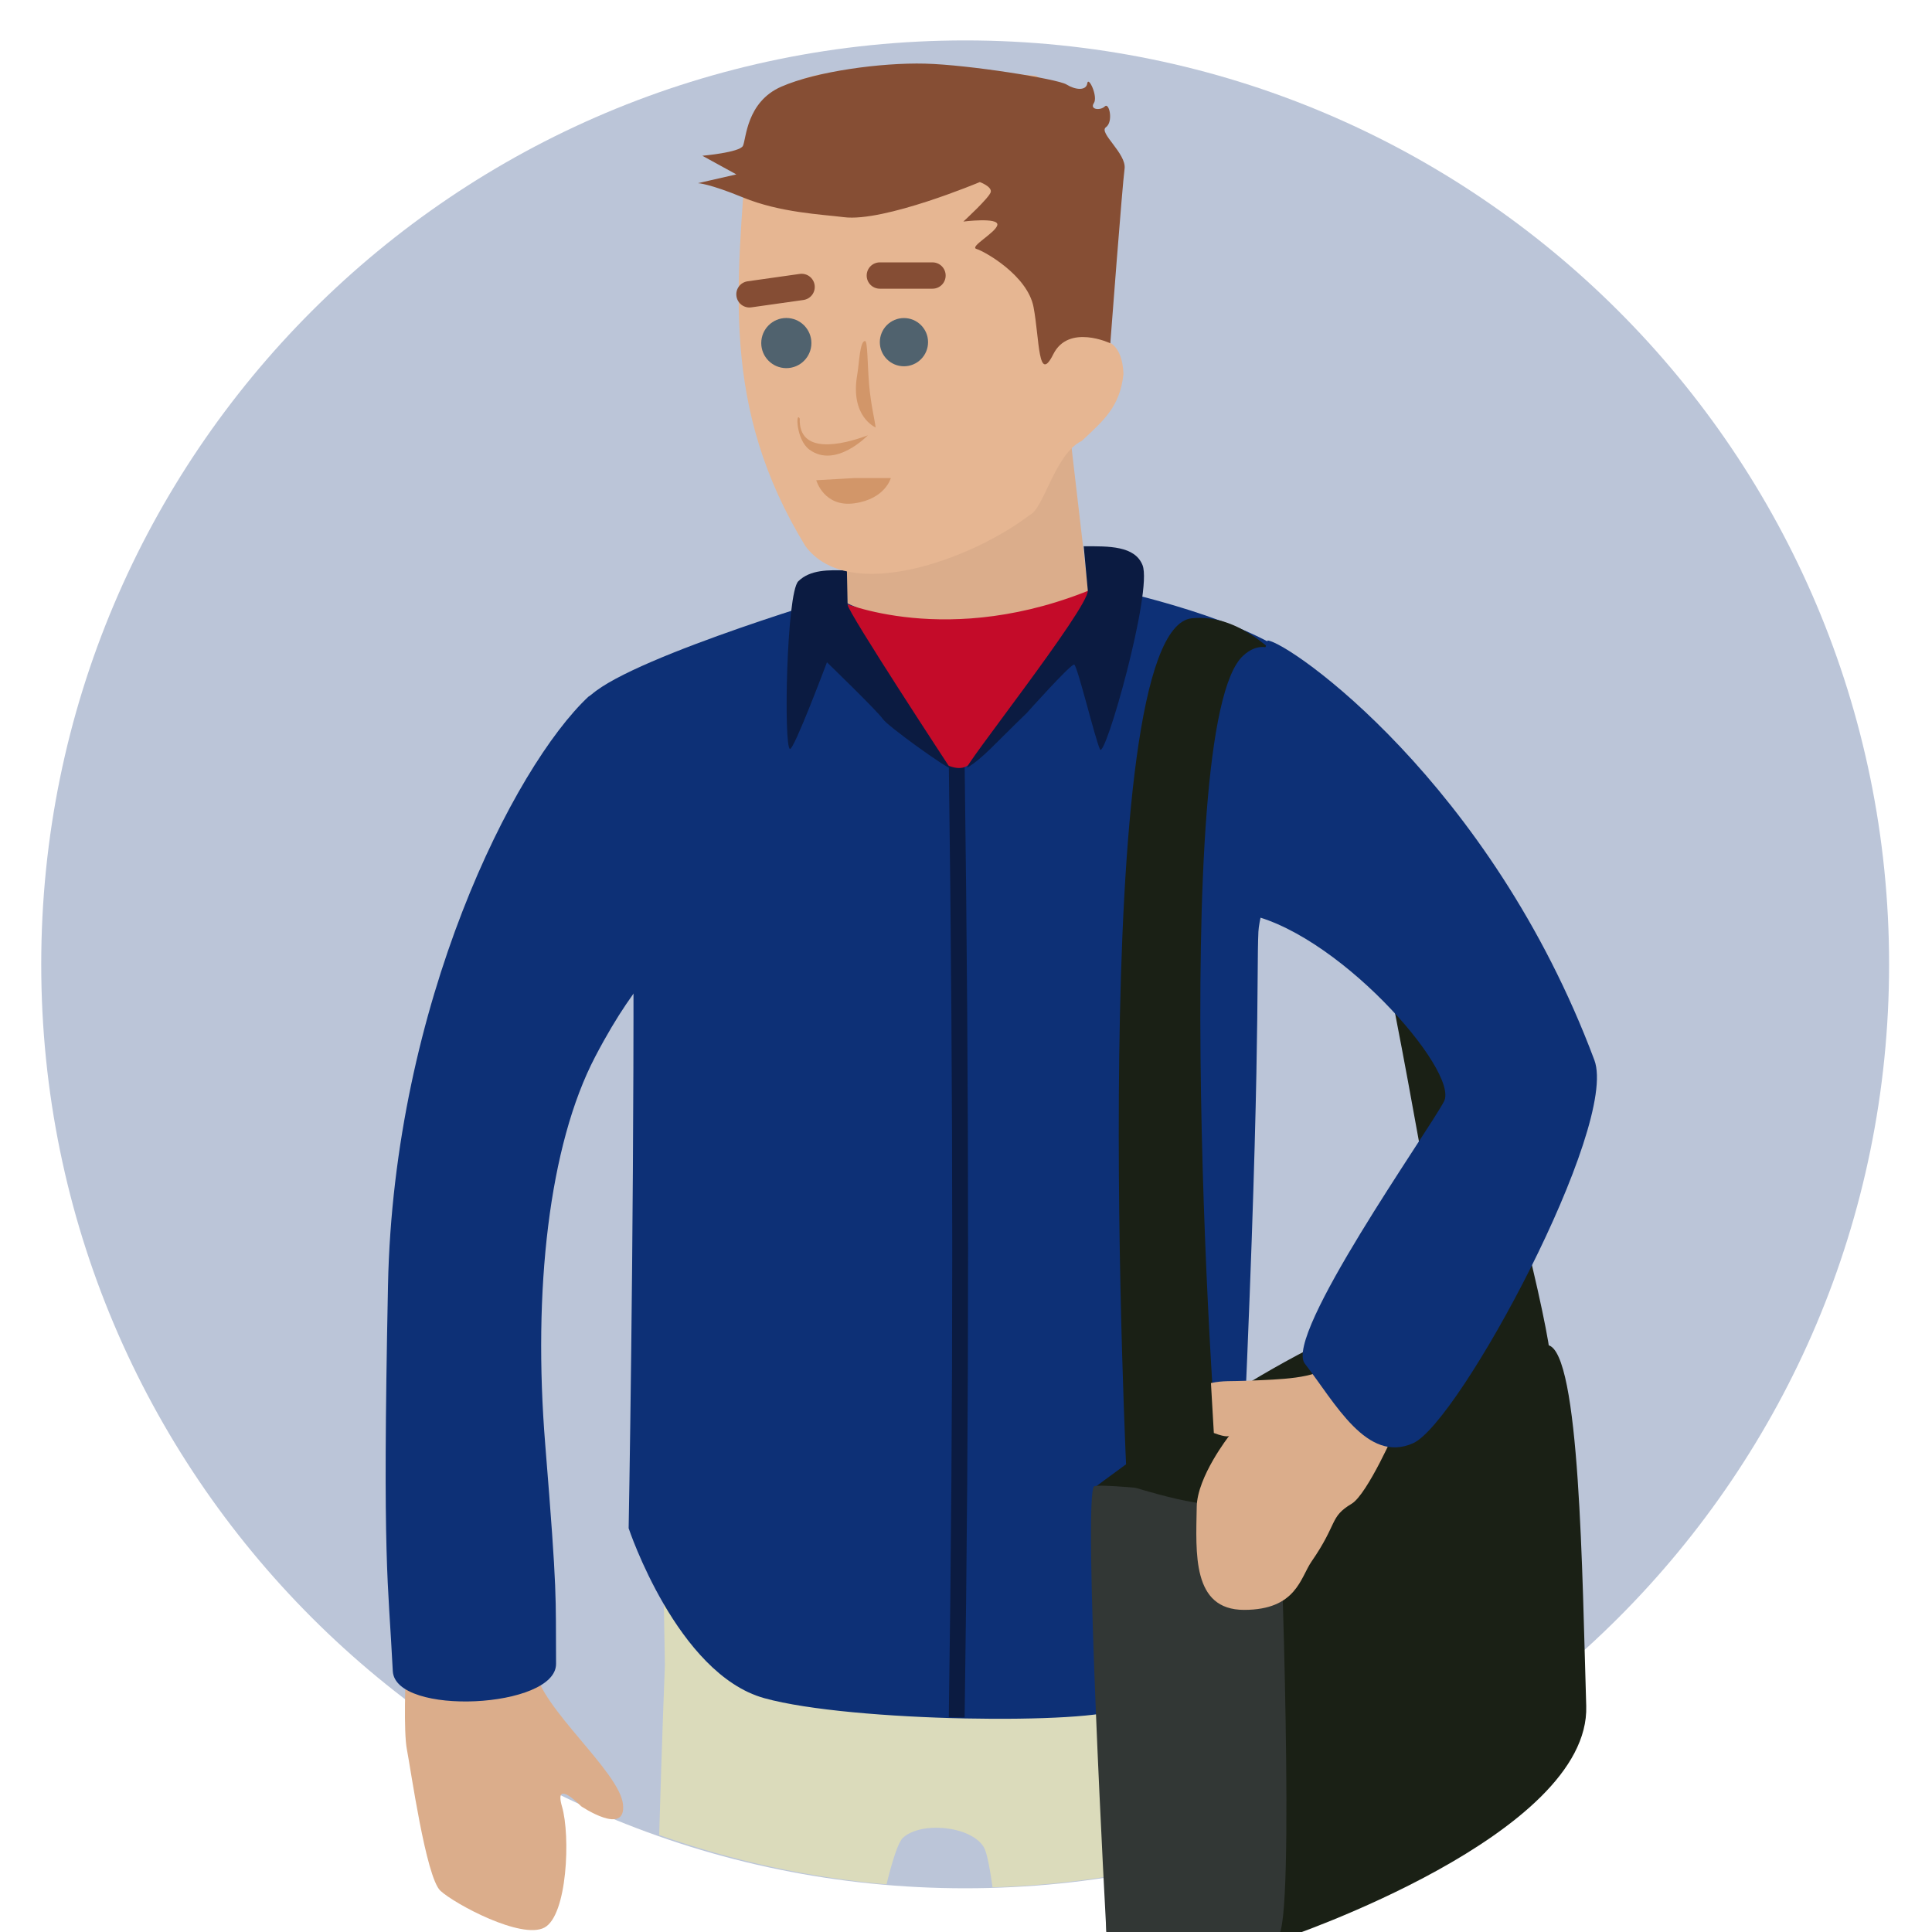
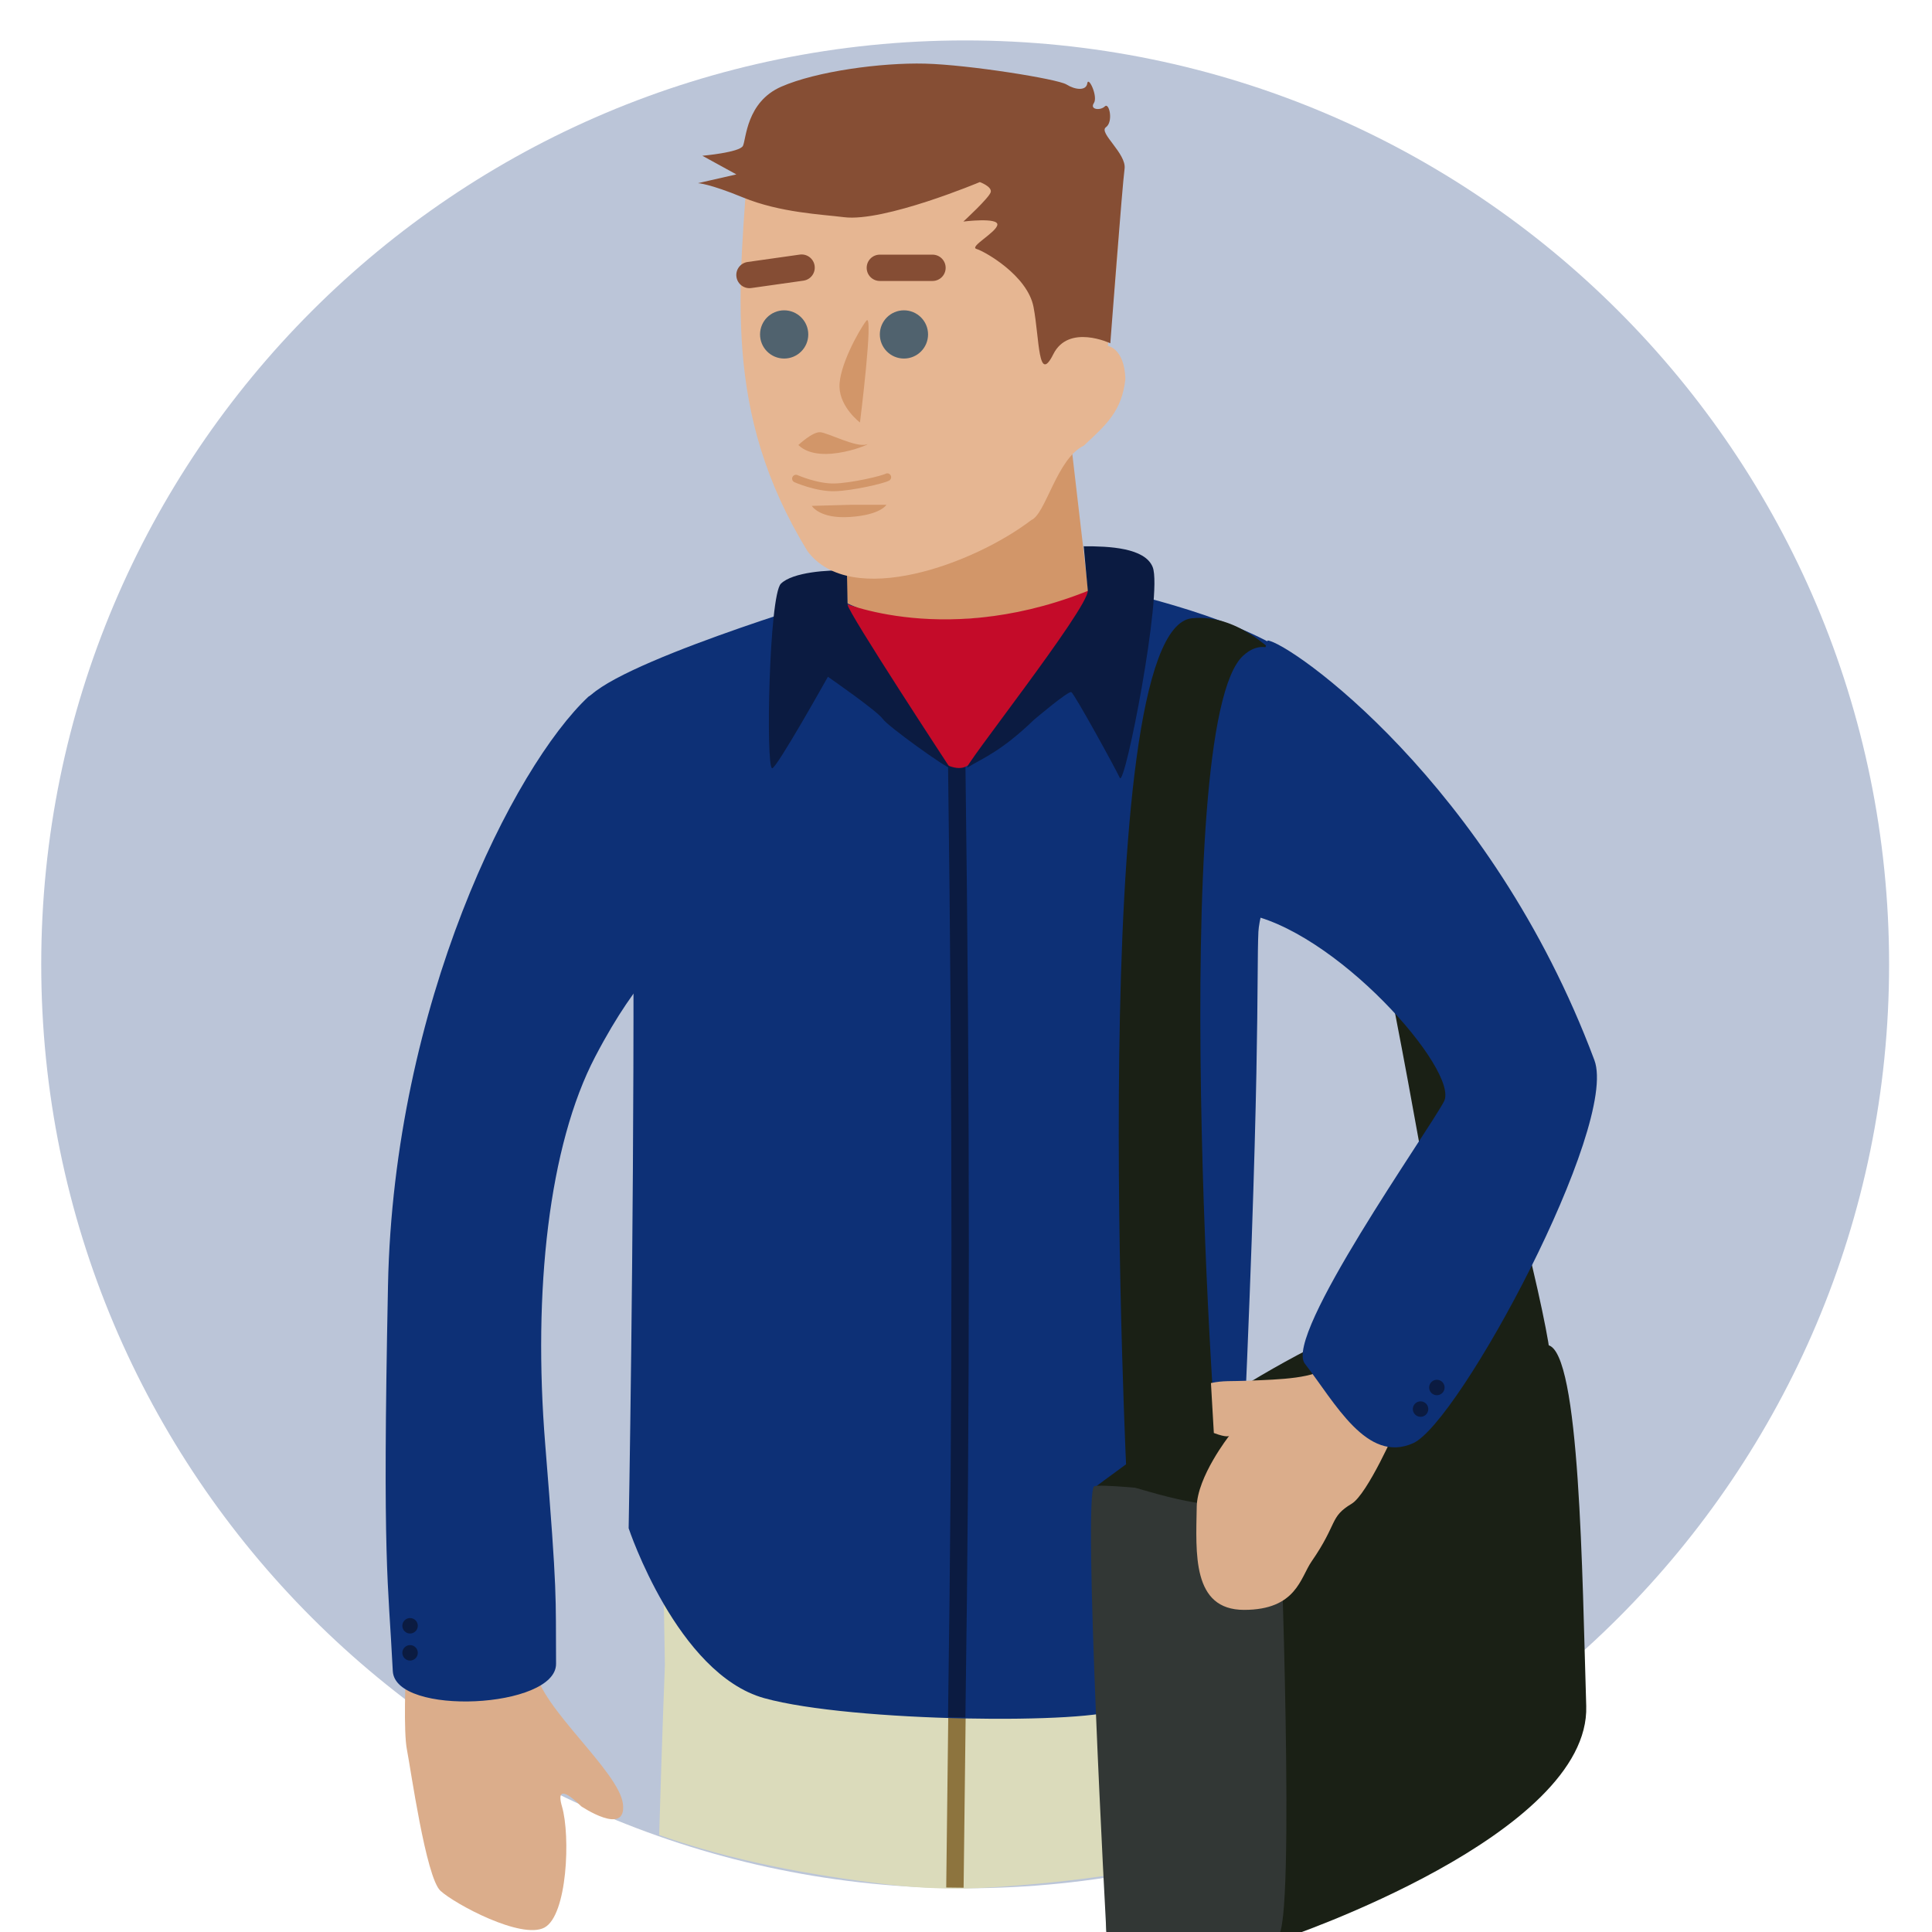
<svg xmlns="http://www.w3.org/2000/svg" id="svg4302" version="1.1" width="1000" height="1000" viewBox="0 0 1000 1000">
  <defs id="defs4306">
    </defs>
  <g id="layer1" style="display:inline" transform="translate(0,-3733)">
    <circle style="fill:#bbc5d8;fill-opacity:1;fill-rule:evenodd;stroke:none;stroke-width:1px;stroke-linecap:butt;stroke-linejoin:miter;stroke-opacity:1" id="path4470" cx="499.566" cy="4232.146" r="478.226" />
  </g>
  <g id="layer6">
-     <path style="fill:#dbdbbb;fill-opacity:1;fill-rule:evenodd;stroke:none;stroke-width:1px;stroke-linecap:butt;stroke-linejoin:miter;stroke-opacity:1" clip-path="none" d="M 639.871 763.99 L 342.498 767.121 L 344.152 861.773 C 344.152 861.773 342.666 898.477 341.191 949.789 A 478.226 478.226 0 0 0 458.863 975.334 C 462.077 962.193 465.015 953.477 467.285 951.328 C 476.634 942.478 503.039 945.11 509.35 956.33 C 510.757 958.832 512.226 966.188 513.746 976.871 A 478.226 478.226 0 0 0 636.99 956.789 C 644.277 869.272 638.828 841.203 638.828 841.203 L 639.871 763.99 z " id="path4242" />
+     <path style="fill:#dbdbbb;fill-opacity:1;fill-rule:evenodd;stroke:none;stroke-width:1px;stroke-linecap:butt;stroke-linejoin:miter;stroke-opacity:1" clip-path="none" d="m 639.871,763.99 -297.373,3.131 1.654,94.652 c 0,0 -1.486,36.704 -2.961,88.016 37.991,13.439 77.827,20.705 117.672,25.545 18.168,2.207 36.622,2.758 54.883,1.537 41.53,-2.777 83.217,-8.03 123.244,-20.082 7.286,-87.517 1.838,-115.586 1.838,-115.586 z" id="path4242" />
+     <path style="fill:none;fill-rule:evenodd;stroke:#8d743e;stroke-width:9;stroke-linecap:butt;stroke-linejoin:miter;stroke-opacity:1;stroke-miterlimit:4;stroke-dasharray:none" d="m 495.328,887.924 -1.066,89.095" id="path4952" />
  </g>
  <g id="layer4" style="display:inline">
-     <path style="display:inline;opacity:1;fill:#dbad8b;fill-opacity:1;fill-rule:evenodd;stroke:none;stroke-width:1px;stroke-linecap:butt;stroke-linejoin:miter;stroke-opacity:1" d="m 439.331,325.438 124.998,-10.463 -10.004,-85.999 18.012,-126.704 -144.38,-3.122 z" id="path4963" />
+     <path style="display:inline;opacity:1;fill:#d29669;fill-opacity:1;fill-rule:evenodd;stroke:none;stroke-width:1px;stroke-linecap:butt;stroke-linejoin:miter;stroke-opacity:1" d="m 439.331,325.438 124.998,-10.463 -10.004,-85.999 18.012,-126.704 -144.38,-3.122 z" id="path4963" />
    <path style="fill:#0d3076;fill-opacity:1;fill-rule:evenodd;stroke:none;stroke-width:1px;stroke-linecap:butt;stroke-linejoin:miter;stroke-opacity:1" d="m 432.232,309.061 c 0,0 -118.949,35.476 -129.384,54.258 -10.434,18.781 25.015,115.957 25.042,135.644 0.199,146.05 -2.504,292.052 -2.504,292.052 0,0 25.082,75.439 70.222,87.96 45.14,12.521 170.165,13.669 184.772,5.321 14.608,-8.347 61.039,-90.111 61.768,-105.5 10.537,-222.429 8.158,-274.617 9.201,-296.528 1.043,-21.912 42.266,-120.449 21.912,-138.774 -25.585,-23.035 -93.907,-37.563 -102.255,-39.65 -4.174,-1.043 -39.911,20.086 -73.561,21.651 -33.65,1.565 -65.213,-16.434 -65.213,-16.434 z" id="path4282" />
-     <path style="fill:none;fill-rule:evenodd;stroke:#0b1b41;stroke-width:8.196;stroke-linecap:butt;stroke-linejoin:miter;stroke-miterlimit:4;stroke-dasharray:none;stroke-opacity:1" d="m 495.196,888.915 c 2.37,-162.806 2.37,-316.522 0,-494.292" id="path4284" />
+     <path style="fill:none;fill-rule:evenodd;stroke:#0b1b41;stroke-width:9;stroke-linecap:butt;stroke-linejoin:miter;stroke-miterlimit:4;stroke-dasharray:none;stroke-opacity:1" d="m 495.196,888.915 c 2.37,-162.806 2.37,-316.522 0,-494.292" id="path4284" />
    <path style="fill:#c40b29;fill-opacity:1;fill-rule:evenodd;stroke:none;stroke-width:1px;stroke-linecap:butt;stroke-linejoin:miter;stroke-opacity:1" d="m 434.319,311.148 c 0,0 56.624,25.419 133.315,-7.188 0,0 -49.072,83.358 -67.58,92.748 -18.508,9.391 -73.039,-64.692 -65.735,-85.56 z" id="path4286" />
    <path style="display:inline;fill:#dbad8b;fill-opacity:1;fill-rule:evenodd;stroke:none;stroke-width:1px;stroke-linecap:butt;stroke-linejoin:miter;stroke-opacity:1" d="m 210.005,866.769 c 0,0 -1.254,29.475 0.627,38.882 1.881,9.407 9.82,66.127 17.345,73.026 7.526,6.899 41.871,25.325 53.786,19.054 11.916,-6.271 13.532,-47.553 9.142,-62.604 -4.39,-15.051 9.887,-0.215 9.887,-0.215 0,0 23.537,15.851 21.655,-1.082 -1.881,-16.933 -42.83,-50.129 -45.339,-69.57 -2.509,-19.441 -67.104,2.509 -67.104,2.509 z" id="path4280" />
    <path style="fill:#0d3076;fill-opacity:1;fill-rule:evenodd;stroke:none;stroke-width:1px;stroke-linecap:butt;stroke-linejoin:miter;stroke-opacity:1" d="m 304.59,360.576 c -38.68,36.187 -100.823,158.957 -103.763,304.755 -2.941,145.798 0.092,151.986 2.481,199.6 1.179,23.511 84.654,19.41 84.506,-3.757 -0.233,-36.341 0.823,-34.114 -5.61,-113.605 -6.433,-79.491 1.863,-154.699 25.862,-200.609 23.999,-45.91 36.52,-46.954 41.737,-66.779 5.217,-19.825 2.087,-110.602 -14.608,-115.819 -16.695,-5.217 16.076,-33.473 -30.604,-3.786 z" id="path4305" />
-     <path style="fill:#0b1b41;fill-opacity:1;fill-rule:evenodd;stroke:none;stroke-width:1px;stroke-linecap:butt;stroke-linejoin:miter;stroke-opacity:1" d="m 560.924,282.758 c 13.044,-0.066 26.476,-0.27 30.46,9.79 5.292,13.362 -19.448,100.848 -22.031,95.314 -2.582,-5.534 -11.466,-42.525 -13.317,-43.866 -1.342,-0.972 -24.591,25.054 -24.591,25.054 -16.913,16.325 -22.641,23.315 -30.574,28.123 -4.908,2.974 62.912,-82.689 62.174,-91.543 m -124.32,7.378 c 0,3.689 53.069,84.533 53.069,84.533 -2.139,-0.02 -32.309,-21.68 -34.811,-25.353 -2.838,-4.165 -28.957,-29.394 -28.957,-29.394 0,0 -17.043,45.43 -19.145,44.864 -3.323,-0.894 -1.821,-80.752 4.32,-86.794 6.122,-6.022 15.563,-5.933 25.155,-5.564" id="path4239" />
+     <path style="fill:#0b1b41;fill-opacity:1;fill-rule:evenodd;stroke:none;stroke-width:1px;stroke-linecap:butt;stroke-linejoin:miter;stroke-opacity:1" d="m 560.924,282.758 c 13.044,-0.066 31.726,0.73 35.71,10.79 5.292,13.362 -14.448,114.598 -17.031,109.064 -2.582,-5.534 -23.216,-43.025 -25.067,-44.366 -1.342,-0.972 -19.341,14.304 -19.341,14.304 -16.913,16.325 -26.391,19.815 -34.324,24.623 -4.908,2.974 62.912,-82.689 62.174,-91.543 m -124.32,7.378 c 0,3.689 53.069,84.533 53.069,84.533 -2.139,-0.02 -32.309,-21.68 -34.811,-25.353 -2.838,-4.165 -28.457,-21.894 -28.457,-21.894 0,0 -26.793,47.93 -28.895,47.364 -3.323,-0.894 -1.571,-89.502 4.57,-95.544 6.122,-6.022 24.563,-7.183 34.155,-6.814" id="path4239" />
+     <circle style="fill:#0b1b41;fill-rule:evenodd;stroke:none;stroke-width:1px;stroke-linecap:butt;stroke-linejoin:miter;stroke-opacity:1;fill-opacity:1" id="path4954" cx="212.25" cy="855.5" r="4" />
+     <circle style="display:inline;fill:#0b1b41;fill-rule:evenodd;stroke:none;stroke-width:1px;stroke-linecap:butt;stroke-linejoin:miter;stroke-opacity:1;fill-opacity:1" id="path4954-7" cx="212.25" cy="841.5" r="4" />
  </g>
  <g id="layer5" style="display:inline">
    <path style="fill:#1a2015;fill-opacity:1;fill-rule:evenodd;stroke:none;stroke-width:1.774px;stroke-linecap:butt;stroke-linejoin:miter;stroke-opacity:1" d="m 567.479,769.268 5.217,230.595 92.864,3.13 c 0,0 157.556,-53.214 155.469,-119.993 -2.087,-66.779 -3.13,-183.641 -19.825,-186.771 -8.347,-1.565 -33.389,-31.302 -89.734,-12.651 -56.344,18.651 -143.991,85.691 -143.991,85.691 z" id="path4225" />
    <path style="fill:#323735;fill-opacity:1;fill-rule:evenodd;stroke:none;stroke-width:1px;stroke-linecap:butt;stroke-linejoin:miter;stroke-opacity:1" d="m 662.43,780.745 c 0,0 8.347,218.074 -1.043,221.204 -9.391,3.13 -88.69,-1.043 -88.69,-1.043 0,0 -12.521,-229.552 -6.261,-231.638 6.261,-2.087 94.951,8.347 95.994,11.478 z" id="path4227" />
    <path style="fill:#1a2015;fill-opacity:1;fill-rule:evenodd;stroke:none;stroke-width:1px;stroke-linecap:butt;stroke-linejoin:miter;stroke-opacity:1" d="m 583.324,768.705 c 0,0 -21.9,-443.026 33.593,-448.688 102.255,-10.434 190.583,382.645 185.366,384.731 -5.217,2.087 -36.589,-20.23 -48.066,-22.317 -11.478,-2.087 -55.217,-393.277 -110.693,-343.111 -39.513,35.731 -15.19,423.718 -11.016,435.195 4.174,11.478 -49.184,-5.81 -49.184,-5.81 z" id="path4229" />
    <path style="display:inline;fill:#dbad8b;fill-opacity:1;fill-rule:evenodd;stroke:none;stroke-width:1px;stroke-linecap:butt;stroke-linejoin:miter;stroke-opacity:1" d="m 626.784,715.872 c 6.318,-1.385 10.6,-0.854 19.078,-1.209 8.478,-0.354 17.261,-0.62 24.802,-1.653 7.541,-1.033 13.84,-2.833 17.348,-6.255 14.033,-13.687 34.796,32.299 34.796,32.299 0,0 -14.977,34.365 -23.209,39.291 -11.556,6.916 -7.02,10.047 -20.738,29.878 -5.808,8.396 -7.833,25.025 -34.908,25.046 -27.075,0.021 -24.938,-29.421 -24.529,-53.348 0.268,-15.676 16.776,-36.71 16.776,-36.71 0,0 -1.107,1.091 -7.92,-1.498" id="path4280-3" />
    <path style="display:inline;fill:#0d3076;fill-opacity:1;fill-rule:evenodd;stroke:none;stroke-width:1px;stroke-linecap:butt;stroke-linejoin:miter;stroke-opacity:1" d="m 656.11,331.494 c 11.49,1.094 115.345,73.455 169.144,217.24 12.724,34.007 -69.838,187.465 -93.794,198.251 -23.956,10.786 -40.373,-20.916 -56.073,-41.152 -11.17,-14.398 63.822,-120.054 72.027,-135.745 8.205,-15.692 -56.851,-89.858 -104.503,-97.397 -47.652,-7.539 11.962,-133.098 13.199,-141.197 z" id="path4322" />
+     <circle style="display:inline;fill:#0b1b41;fill-opacity:1;fill-rule:evenodd;stroke:none;stroke-width:1px;stroke-linecap:butt;stroke-linejoin:miter;stroke-opacity:1" id="path4954-5" cx="1026.311" cy="138.758" r="4" transform="matrix(0.7979241,0.602758,-0.602758,0.7979241,0,0)" />
+     <circle style="display:inline;fill:#0b1b41;fill-opacity:1;fill-rule:evenodd;stroke:none;stroke-width:1px;stroke-linecap:butt;stroke-linejoin:miter;stroke-opacity:1" id="path4954-7-3" cx="1026.311" cy="124.758" r="4" transform="matrix(0.7979241,0.602758,-0.602758,0.7979241,0,0)" />
  </g>
  <g id="layer2" style="display:inline">
-     <path style="display:inline;opacity:1;fill:#e6b692;fill-opacity:1;fill-rule:evenodd;stroke:none;stroke-width:1px;stroke-linecap:butt;stroke-linejoin:miter;stroke-opacity:1" d="m 386.811,73.238 c 0,0 5.676,-30.652 40.869,-35.193 35.193,-4.541 108.417,1.135 108.417,1.135 0,0 42.004,22.137 42.572,55.06 0.568,32.922 -6.244,82.306 -6.244,82.306 0,0 8.514,1.135 9.082,17.029 -1.806,16.754 -9.88,23.732 -21.57,34.625 -13.977,6.692 -19.63,35.34 -27.125,38.483 C 503.108,289.383 439.341,312.938 416.895,282.692 372.871,210.674 381.369,148.52 386.811,73.238 Z" id="path4965" />
-     <circle style="display:inline;fill:#50626e;fill-opacity:1;fill-rule:evenodd;stroke:none;stroke-width:1px;stroke-linecap:butt;stroke-linejoin:miter;stroke-opacity:1" id="path4968" cx="467.88" cy="177.103" r="12.48" />
-     <circle style="display:inline;fill:#50626e;fill-opacity:1;fill-rule:evenodd;stroke:none;stroke-width:1px;stroke-linecap:butt;stroke-linejoin:miter;stroke-opacity:1" id="path4968-7" cx="406.998" cy="177.57" r="12.98" />
-     <path style="color:#000000;clip-rule:nonzero;display:inline;overflow:visible;visibility:visible;opacity:1;isolation:auto;mix-blend-mode:normal;color-interpolation:sRGB;color-interpolation-filters:linearRGB;solid-color:#000000;solid-opacity:1;fill:#854d34;fill-opacity:1;fill-rule:evenodd;stroke:none;stroke-width:1px;stroke-linecap:butt;stroke-linejoin:miter;stroke-miterlimit:4;stroke-dasharray:none;stroke-dashoffset:0;stroke-opacity:1;color-rendering:auto;image-rendering:auto;shape-rendering:auto;text-rendering:auto;enable-background:accumulate" d="m 455.407,135.806 27.246,0 c 3.774,0 6.812,3.038 6.812,6.812 0,3.774 -3.038,6.812 -6.812,6.812 l -27.246,0 c -3.774,0 -6.811,-3.038 -6.811,-6.812 0,-3.774 3.038,-6.812 6.811,-6.812 z" id="rect4985" />
-     <path style="color:#000000;clip-rule:nonzero;display:inline;overflow:visible;visibility:visible;opacity:1;isolation:auto;mix-blend-mode:normal;color-interpolation:sRGB;color-interpolation-filters:linearRGB;solid-color:#000000;solid-opacity:1;fill:#854d34;fill-opacity:1;fill-rule:evenodd;stroke:none;stroke-width:1px;stroke-linecap:butt;stroke-linejoin:miter;stroke-miterlimit:4;stroke-dasharray:none;stroke-dashoffset:0;stroke-opacity:1;color-rendering:auto;image-rendering:auto;shape-rendering:auto;text-rendering:auto;enable-background:accumulate" d="m 386.972,145.599 26.977,-3.817 c 3.736,-0.529 7.17,2.054 7.699,5.79 0.529,3.736 -2.054,7.17 -5.79,7.699 l -26.977,3.817 c -3.736,0.529 -7.17,-2.054 -7.698,-5.79 -0.529,-3.736 2.054,-7.17 5.79,-7.699 z" id="rect4985-3" />
-     <path style="display:inline;fill:#d29669;fill-opacity:1;fill-rule:evenodd;stroke:none;stroke-width:1px;stroke-linecap:butt;stroke-linejoin:miter;stroke-opacity:1" d="m 442.357,247.438 18.732,0 c 0,0 -2.838,10.785 -18.732,13.055 -15.893,2.27 -19.867,-11.92 -19.867,-11.92 z" id="path5010" />
+     <path style="display:inline;opacity:1;fill:#e6b692;fill-opacity:1;fill-rule:evenodd;stroke:none;stroke-width:1px;stroke-linecap:butt;stroke-linejoin:miter;stroke-opacity:1" d="m 387.811,75.738 c 0,0 5.676,-30.652 40.869,-35.193 35.193,-4.541 108.417,1.135 108.417,1.135 0,0 42.004,22.137 42.572,55.06 0.568,32.922 -6.244,82.306 -6.244,82.306 0,0 8.514,1.135 9.082,17.029 -1.806,16.754 -9.88,23.732 -21.57,34.625 -13.977,6.692 -19.63,35.34 -27.125,38.483 C 504.108,291.883 440.341,315.438 417.895,285.192 373.871,213.174 382.369,151.02 387.811,75.738 Z" id="path4965" />
+     <circle style="display:inline;fill:#50626e;fill-opacity:1;fill-rule:evenodd;stroke:none;stroke-width:1px;stroke-linecap:butt;stroke-linejoin:miter;stroke-opacity:1" id="path4968" cx="467.88" cy="173.103" r="12.48" />
+     <path style="color:#000000;clip-rule:nonzero;display:inline;overflow:visible;visibility:visible;opacity:1;isolation:auto;mix-blend-mode:normal;color-interpolation:sRGB;color-interpolation-filters:linearRGB;solid-color:#000000;solid-opacity:1;fill:#854d34;fill-opacity:1;fill-rule:evenodd;stroke:none;stroke-width:1px;stroke-linecap:butt;stroke-linejoin:miter;stroke-miterlimit:4;stroke-dasharray:none;stroke-dashoffset:0;stroke-opacity:1;color-rendering:auto;image-rendering:auto;shape-rendering:auto;text-rendering:auto;enable-background:accumulate" d="m 455.407,131.806 27.246,0 c 3.774,0 6.812,3.038 6.812,6.812 0,3.774 -3.038,6.812 -6.812,6.812 l -27.246,0 c -3.774,0 -6.811,-3.038 -6.811,-6.812 0,-3.774 3.038,-6.812 6.811,-6.812 z" id="rect4985" />
+     <path style="color:#000000;clip-rule:nonzero;display:inline;overflow:visible;visibility:visible;opacity:1;isolation:auto;mix-blend-mode:normal;color-interpolation:sRGB;color-interpolation-filters:linearRGB;solid-color:#000000;solid-opacity:1;fill:#854d34;fill-opacity:1;fill-rule:evenodd;stroke:none;stroke-width:1px;stroke-linecap:butt;stroke-linejoin:miter;stroke-miterlimit:4;stroke-dasharray:none;stroke-dashoffset:0;stroke-opacity:1;color-rendering:auto;image-rendering:auto;shape-rendering:auto;text-rendering:auto;enable-background:accumulate" d="m 386.972,135.599 26.977,-3.817 c 3.736,-0.529 7.17,2.054 7.699,5.79 0.529,3.736 -2.054,7.17 -5.79,7.699 l -26.977,3.817 c -3.736,0.529 -7.17,-2.054 -7.698,-5.79 -0.529,-3.736 2.054,-7.17 5.79,-7.699 z" id="rect4985-3" />
+     <path style="display:inline;fill:#d29669;fill-opacity:1;fill-rule:evenodd;stroke:none;stroke-width:1px;stroke-linecap:butt;stroke-linejoin:miter;stroke-opacity:1" d="m 440.059,261.292 18.732,0 c 0,0 -2.838,5.195 -18.732,6.289 -15.893,1.094 -19.867,-5.742 -19.867,-5.742 z" id="path5010" />
    <path style="display:inline;fill:#864e34;fill-opacity:1;fill-rule:evenodd;stroke:none;stroke-width:1px;stroke-linecap:butt;stroke-linejoin:miter;stroke-opacity:1" d="m 507.148,94.24 c 0,0 -49.587,20.84 -70.386,18.164 -10.931,-1.406 -32.922,-2.271 -52.222,-10.217 -17.519,-7.213 -23.273,-7.379 -23.273,-7.379 l 19.867,-4.541 -17.597,-9.65 c 0,0 19.299,-1.703 21.002,-5.109 1.703,-3.406 1.703,-22.705 19.867,-30.652 18.164,-7.947 51.654,-12.488 74.359,-11.92 22.705,0.568 68.683,7.947 73.224,10.785 4.541,2.838 10.217,3.406 10.785,-0.568 0.568,-3.973 5.676,6.812 3.406,10.217 -2.271,3.406 3.406,3.973 5.676,1.703 2.271,-2.271 4.541,7.947 0.568,10.785 -3.973,2.838 10.785,13.623 9.65,21.57 -1.135,7.947 -7.379,90.253 -7.379,90.253 0,0 -21.57,-10.217 -29.517,5.676 -7.947,15.894 -7.095,-7.947 -10.217,-24.408 -3.122,-16.461 -25.543,-28.949 -29.517,-30.084 -3.973,-1.135 10.217,-8.514 10.785,-12.488 0.568,-3.973 -17.596,-1.703 -17.596,-1.703 0,0 13.623,-12.488 14.191,-15.326 0.568,-2.838 -5.676,-5.109 -5.676,-5.109 z" id="path5013" />
-     <path style="fill:#d29669;fill-opacity:1;fill-rule:evenodd;stroke:none;stroke-width:1px;stroke-linecap:butt;stroke-linejoin:miter;stroke-opacity:1" d="m 449.188,225.323 c 0,0 -4.175,4.368 -10.052,7.47 -5.878,3.102 -13.458,4.937 -20.268,-0.127 -6.81,-5.064 -7.088,-20.077 -4.915,-16.01 -0.656,18.74 21.643,13.779 35.236,8.668 z" id="path4912" />
-     <path style="fill:#d29669;fill-opacity:1;fill-rule:evenodd;stroke:none;stroke-width:1px;stroke-linecap:butt;stroke-linejoin:miter;stroke-opacity:1" d="m 453.25,221.25 c 0,0 -13.427,-5.519 -9.514,-27.508 C 444.692,188.369 445,176.5 447.75,176.5 c 1.375,0 1.227,12.616 2.121,22.767 0.895,10.152 2.832,17.839 3.379,21.983 z" id="path4919" />
+     <circle style="display:inline;fill:#50626e;fill-opacity:1;fill-rule:evenodd;stroke:none;stroke-width:1px;stroke-linecap:butt;stroke-linejoin:miter;stroke-opacity:1" id="path4968-6" cx="405.88" cy="173.103" r="12.48" />
+     <path style="fill:none;fill-rule:evenodd;stroke:#d29669;stroke-width:4;stroke-linecap:round;stroke-linejoin:miter;stroke-miterlimit:4;stroke-dasharray:none;stroke-opacity:1" d="m 412,247.75 c 0,0 10.75,4.75 20,4.5 9.25,-0.25 25,-4 27.25,-5.25" id="path4944" />
+     <path style="fill:#d29669;fill-opacity:1;fill-rule:evenodd;stroke:none;stroke-width:1px;stroke-linecap:butt;stroke-linejoin:miter;stroke-opacity:1" d="m 413.232,230.34 c 0,0 7.301,-6.9 11.284,-6.624 3.983,0.276 18.585,8.005 23.896,6.348 5.31,-1.656 -23.564,11.593 -35.18,0.276 z" id="path4946" />
+     <path style="fill:#d29669;fill-opacity:1;fill-rule:evenodd;stroke:none;stroke-width:1px;stroke-linecap:butt;stroke-linejoin:miter;stroke-opacity:1" d="m 445.121,218.683 c 0,0 -10.193,-7.666 -10.596,-18.227 -0.403,-10.561 9.872,-29.205 13.868,-34.443 3.995,-5.238 -3.271,52.67 -3.271,52.67 z" id="path4950" />
  </g>
  <g id="layer7" style="display:none" />
</svg>
